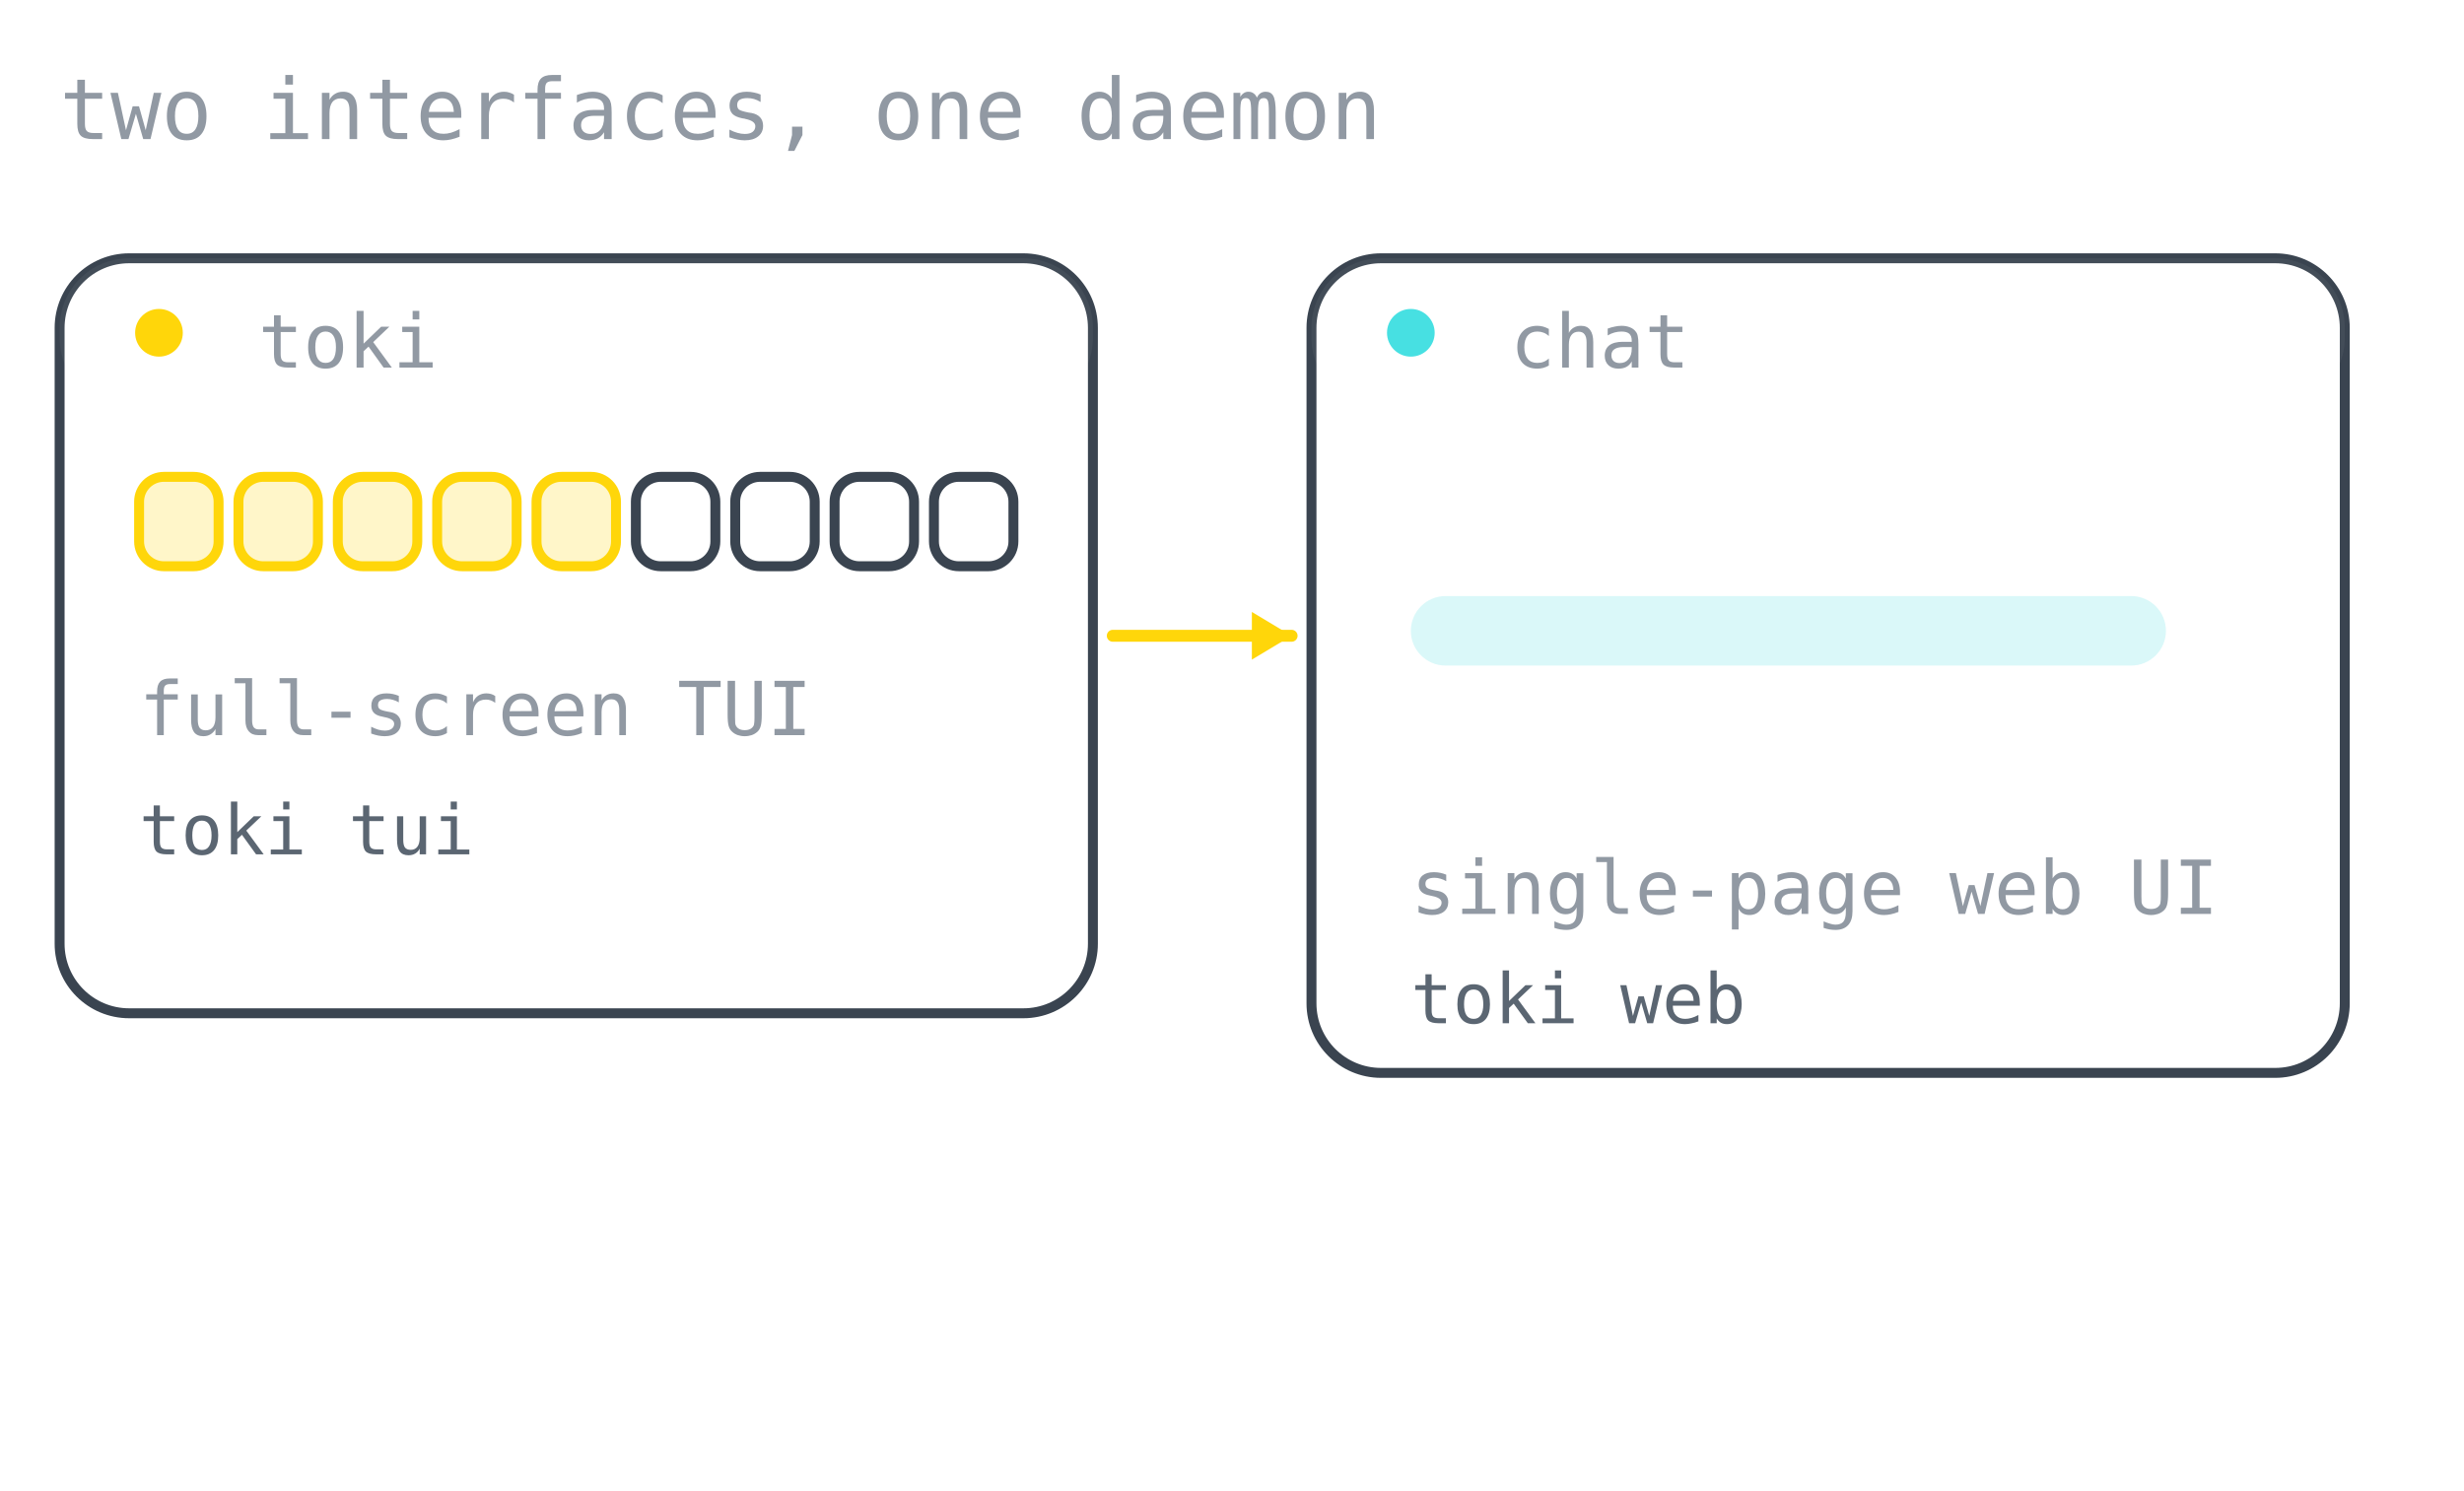
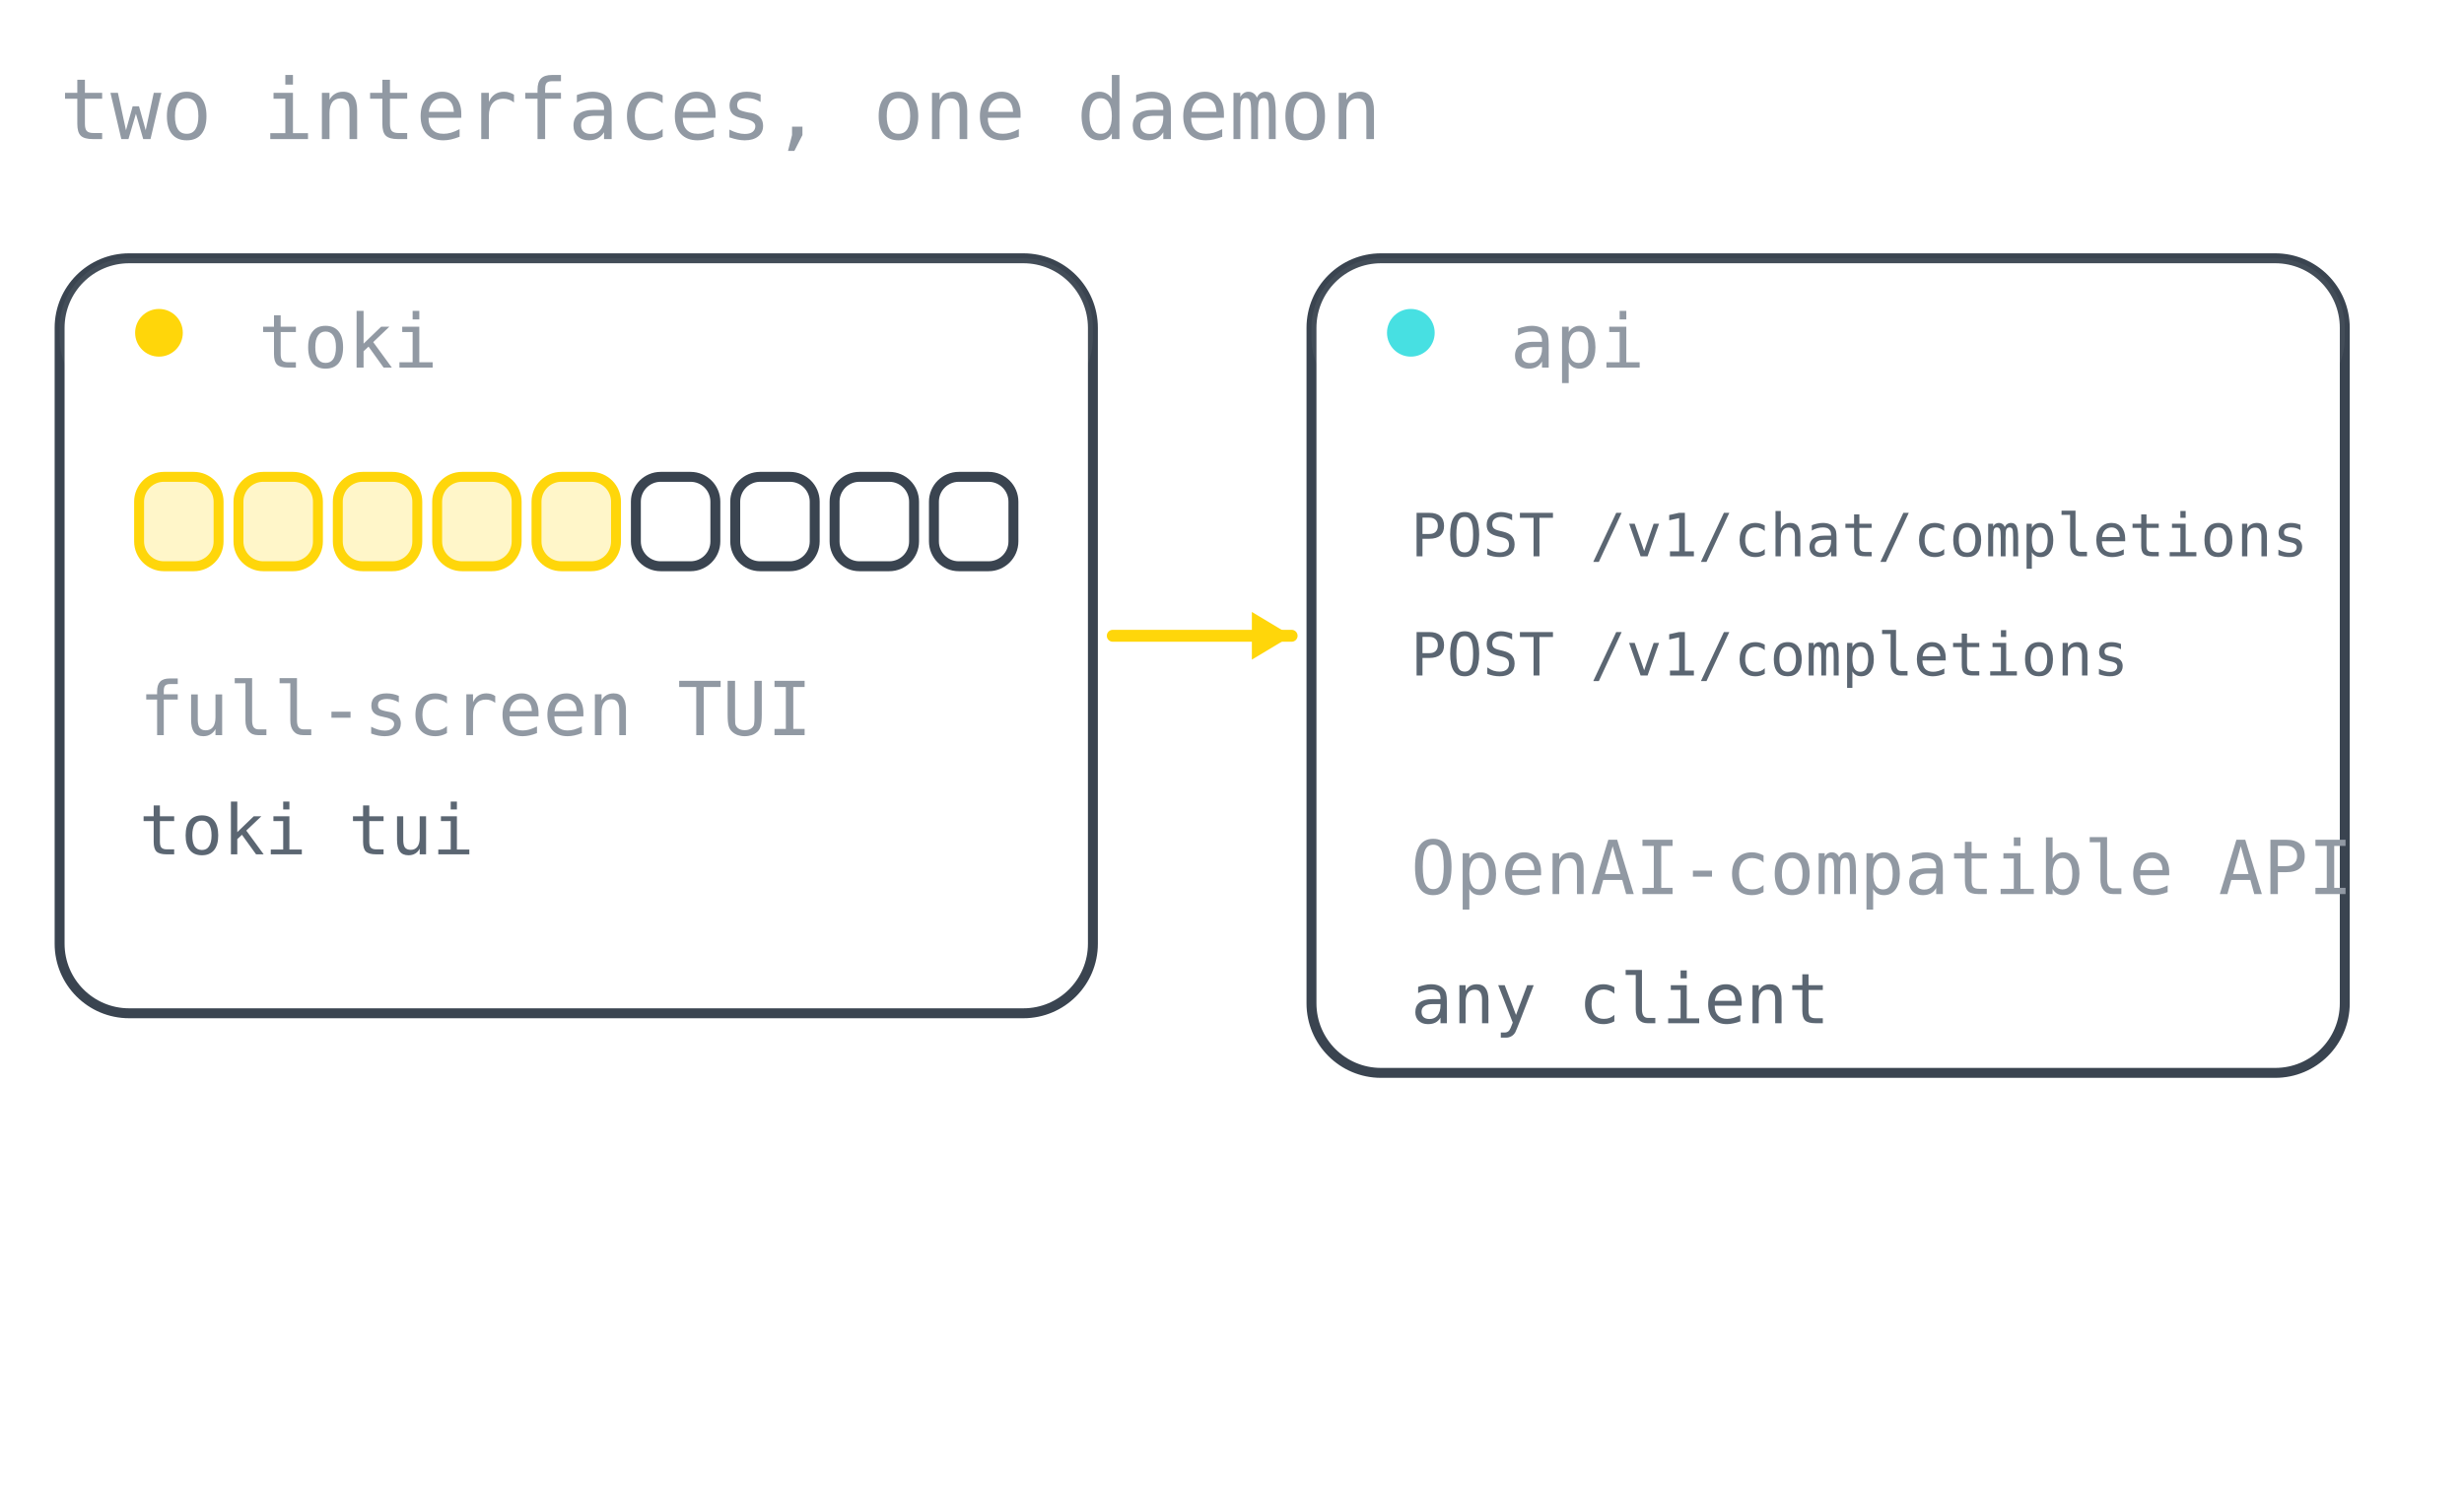
<svg xmlns="http://www.w3.org/2000/svg" class="dg" viewBox="0 0 248 150" fill="none" aria-hidden="true" focusable="false">
  <text x="6" y="14" fill="#9199a3" font-family="ui-monospace, SFMono-Regular, Menlo, monospace" font-size="8.5" text-anchor="start">two interfaces, one daemon</text>
  <rect x="6" y="26" width="104" height="76" rx="7" fill="rgba(255,255,255,0.03)" stroke="#3a4450" />
  <rect x="6" y="26" width="104" height="15" rx="7" fill="rgba(255,255,255,0.05)" />
  <circle cx="16" cy="33.5" r="2.4" fill="#ffd60a" />
  <text x="26" y="37" fill="#9199a3" font-family="ui-monospace, SFMono-Regular, Menlo, monospace" font-size="7.5" text-anchor="start">toki</text>
  <rect x="14.0" y="48.0" width="8" height="9" rx="2.5" fill="rgba(255,214,10,0.22)" stroke="#ffd60a" stroke-width="1" />
  <rect x="24.0" y="48.0" width="8" height="9" rx="2.5" fill="rgba(255,214,10,0.22)" stroke="#ffd60a" stroke-width="1" />
  <rect x="34.0" y="48.0" width="8" height="9" rx="2.5" fill="rgba(255,214,10,0.22)" stroke="#ffd60a" stroke-width="1" />
  <rect x="44.0" y="48.0" width="8" height="9" rx="2.5" fill="rgba(255,214,10,0.22)" stroke="#ffd60a" stroke-width="1" />
  <rect x="54.0" y="48.0" width="8" height="9" rx="2.5" fill="rgba(255,214,10,0.22)" stroke="#ffd60a" stroke-width="1" />
  <rect x="64.0" y="48.0" width="8" height="9" rx="2.5" fill="rgba(255,255,255,0.05)" stroke="#3a4450" stroke-width="1" />
  <rect x="74.0" y="48.0" width="8" height="9" rx="2.5" fill="rgba(255,255,255,0.05)" stroke="#3a4450" stroke-width="1" />
  <rect x="84.0" y="48.0" width="8" height="9" rx="2.5" fill="rgba(255,255,255,0.05)" stroke="#3a4450" stroke-width="1" />
  <rect x="94.0" y="48.0" width="8" height="9" rx="2.5" fill="rgba(255,255,255,0.05)" stroke="#3a4450" stroke-width="1" />
  <text x="14" y="74" fill="#9199a3" font-family="ui-monospace, SFMono-Regular, Menlo, monospace" font-size="7.5" text-anchor="start">full-screen TUI</text>
  <text x="14" y="86" fill="#5b6672" font-family="ui-monospace, SFMono-Regular, Menlo, monospace" font-size="7" text-anchor="start">toki tui</text>
  <rect x="132" y="26" width="104" height="82" rx="7" fill="rgba(255,255,255,0.03)" stroke="#3a4450" />
  <rect x="132" y="26" width="104" height="15" rx="7" fill="rgba(255,255,255,0.05)" />
  <circle cx="142" cy="33.5" r="2.4" fill="#47e0e2" />
-   <text x="152" y="37" fill="#9199a3" font-family="ui-monospace, SFMono-Regular, Menlo, monospace" font-size="7.5" text-anchor="start">chat</text>
-   <rect x="142" y="48" width="52" height="7" rx="3.5" fill="rgba(255,255,255,0.07)" />
-   <rect x="142" y="60" width="76" height="7" rx="3.5" fill="rgba(71,224,226,0.2)" />
-   <rect x="142" y="72" width="60" height="7" rx="3.5" fill="rgba(255,255,255,0.07)" />
-   <text x="142" y="92" fill="#9199a3" font-family="ui-monospace, SFMono-Regular, Menlo, monospace" font-size="7.5" text-anchor="start">single-page web UI</text>
-   <text x="142" y="103" fill="#5b6672" font-family="ui-monospace, SFMono-Regular, Menlo, monospace" font-size="7" text-anchor="start">toki web</text>
+   <text x="152" y="37" fill="#9199a3" font-family="ui-monospace, SFMono-Regular, Menlo, monospace" font-size="7.5" text-anchor="start">api</text>
+   <text x="142" y="56" fill="#5b6672" font-family="ui-monospace, SFMono-Regular, Menlo, monospace" font-size="6" text-anchor="start">POST /v1/chat/completions</text>
+   <text x="142" y="68" fill="#5b6672" font-family="ui-monospace, SFMono-Regular, Menlo, monospace" font-size="6" text-anchor="start">POST /v1/completions</text>
+   <text x="142" y="90" fill="#9199a3" font-family="ui-monospace, SFMono-Regular, Menlo, monospace" font-size="7.5" text-anchor="start">OpenAI-compatible API</text>
+   <text x="142" y="103" fill="#5b6672" font-family="ui-monospace, SFMono-Regular, Menlo, monospace" font-size="7" text-anchor="start">any client</text>
  <path d="M112 64 L130 64" stroke="#ffd60a" stroke-width="1.2" stroke-linecap="round" />
  <path d="M130 64 l-4 -2.4 v4.8 z" fill="#ffd60a" />
</svg>
